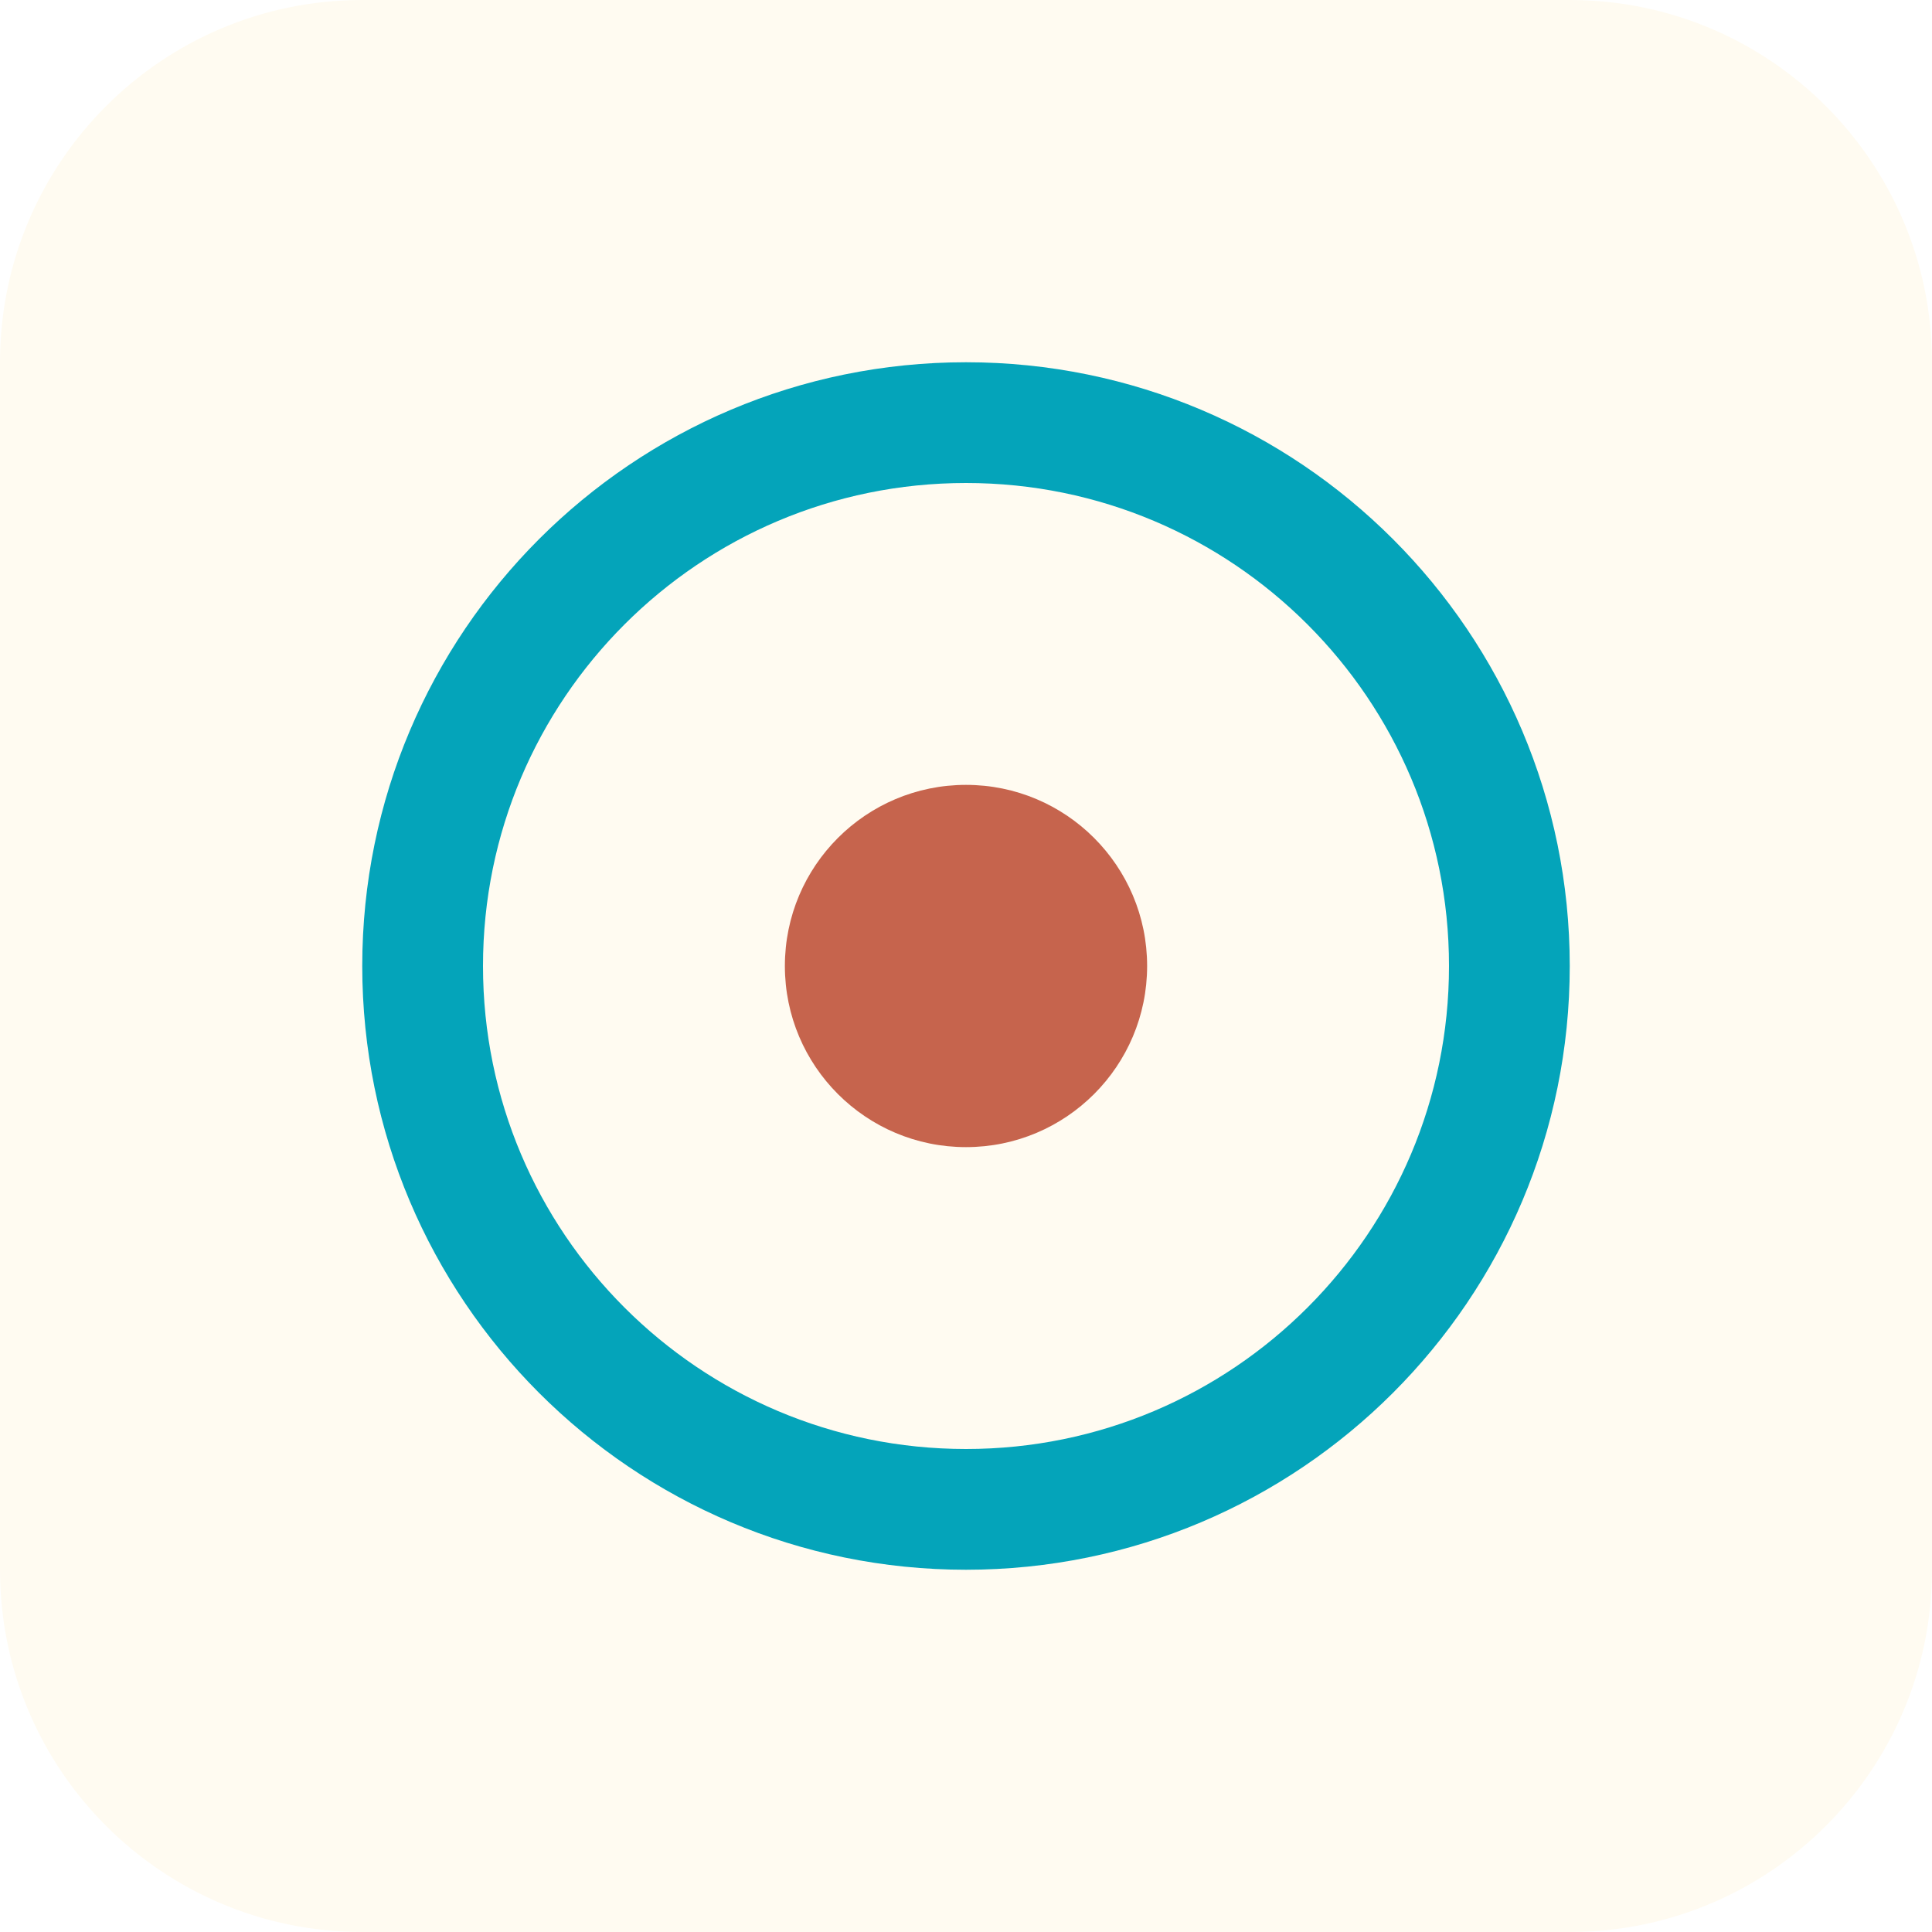
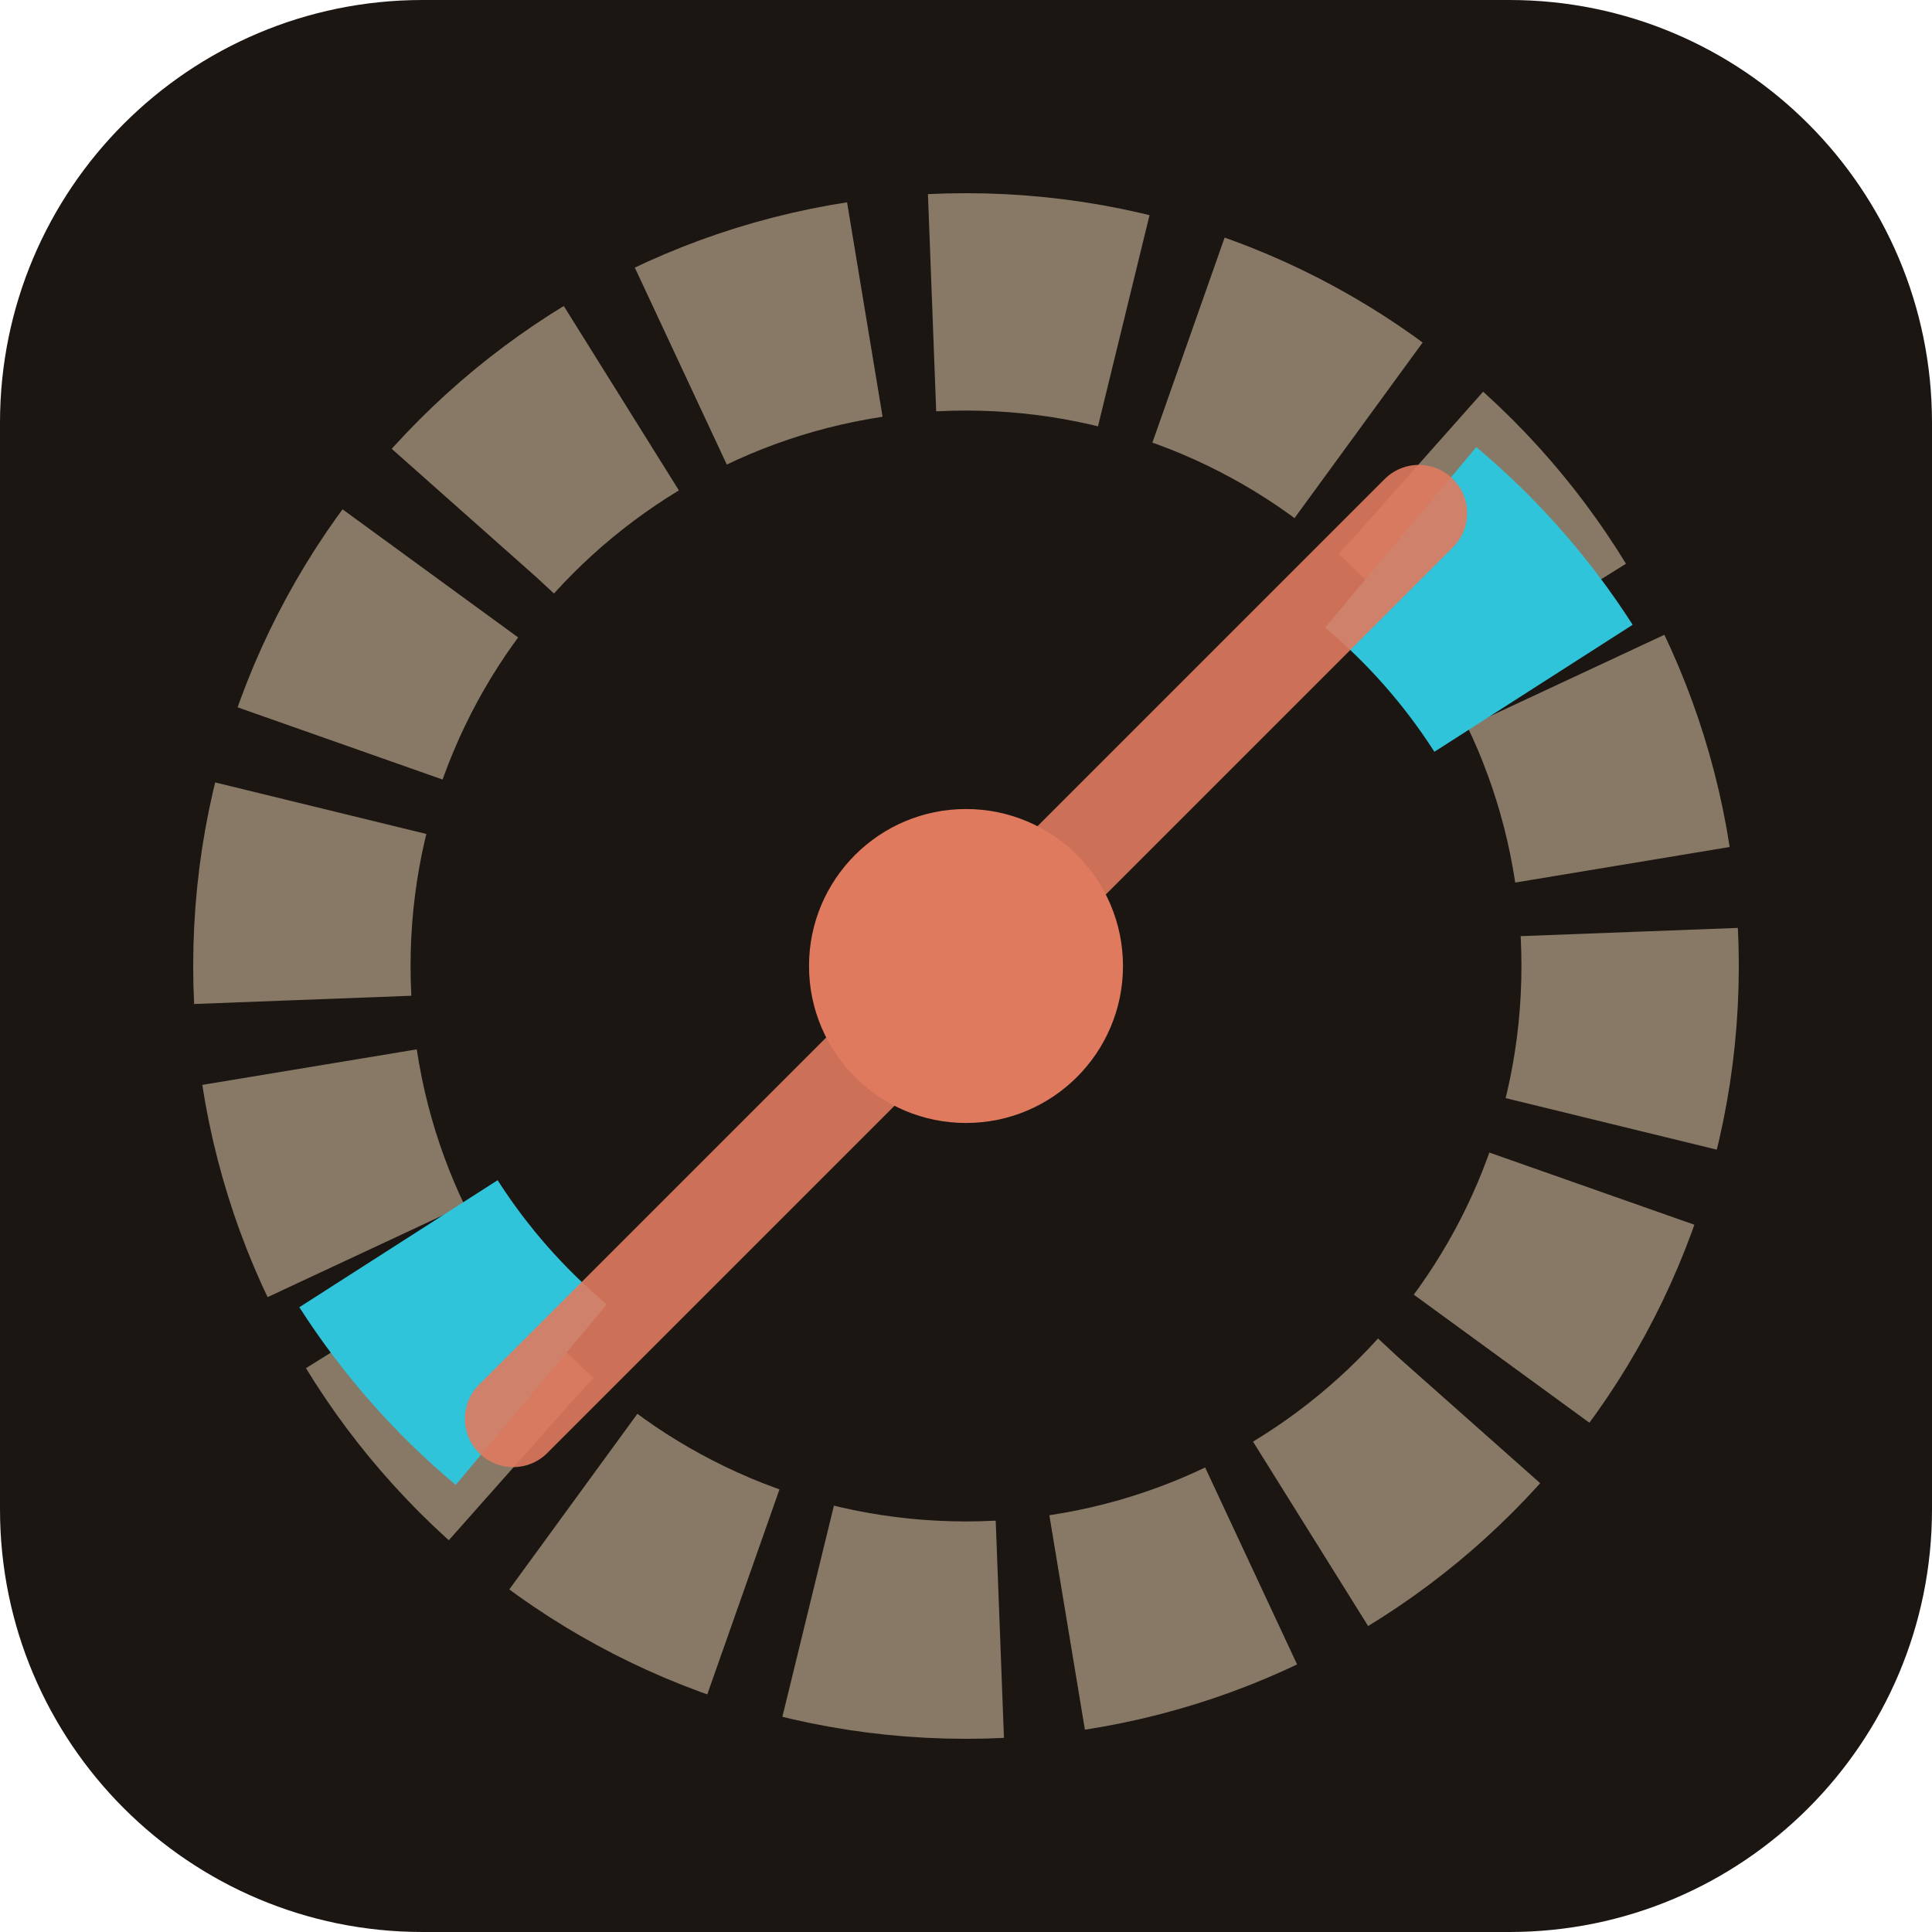
<svg xmlns="http://www.w3.org/2000/svg" viewBox="0 0 32 32">
-   <rect width="32" height="32" rx="6" fill="#FFFBF1" />
-   <circle cx="16" cy="16" r="9" fill="none" stroke="#04A4BA" stroke-width="2" />
-   <circle cx="16" cy="16" r="3" fill="#C6644D" />
+   <rect width="32" height="32" rx="7" fill="#1C1613" />
+   <circle cx="16" cy="16" r="11" fill="none" stroke="#9A8B74" stroke-width="3.6" stroke-dasharray="3.2 1.12" stroke-dashoffset="0.56" opacity="0.85" />
+   <path d="M23.2 8.9 A11 11 0 0 1 25.4 11.4" fill="none" stroke="#2FC4D9" stroke-width="3.9" />
+   <path d="M8.8 23.1 A11 11 0 0 1 6.6 20.6" fill="none" stroke="#2FC4D9" stroke-width="3.9" />
+   <line x1="23.5" y1="8.5" x2="8.5" y2="23.5" stroke="#E07A5F" stroke-width="1.6" stroke-linecap="round" opacity="0.9" />
+   <circle cx="16" cy="16" r="2.6" fill="#E07A5F" />
</svg>
